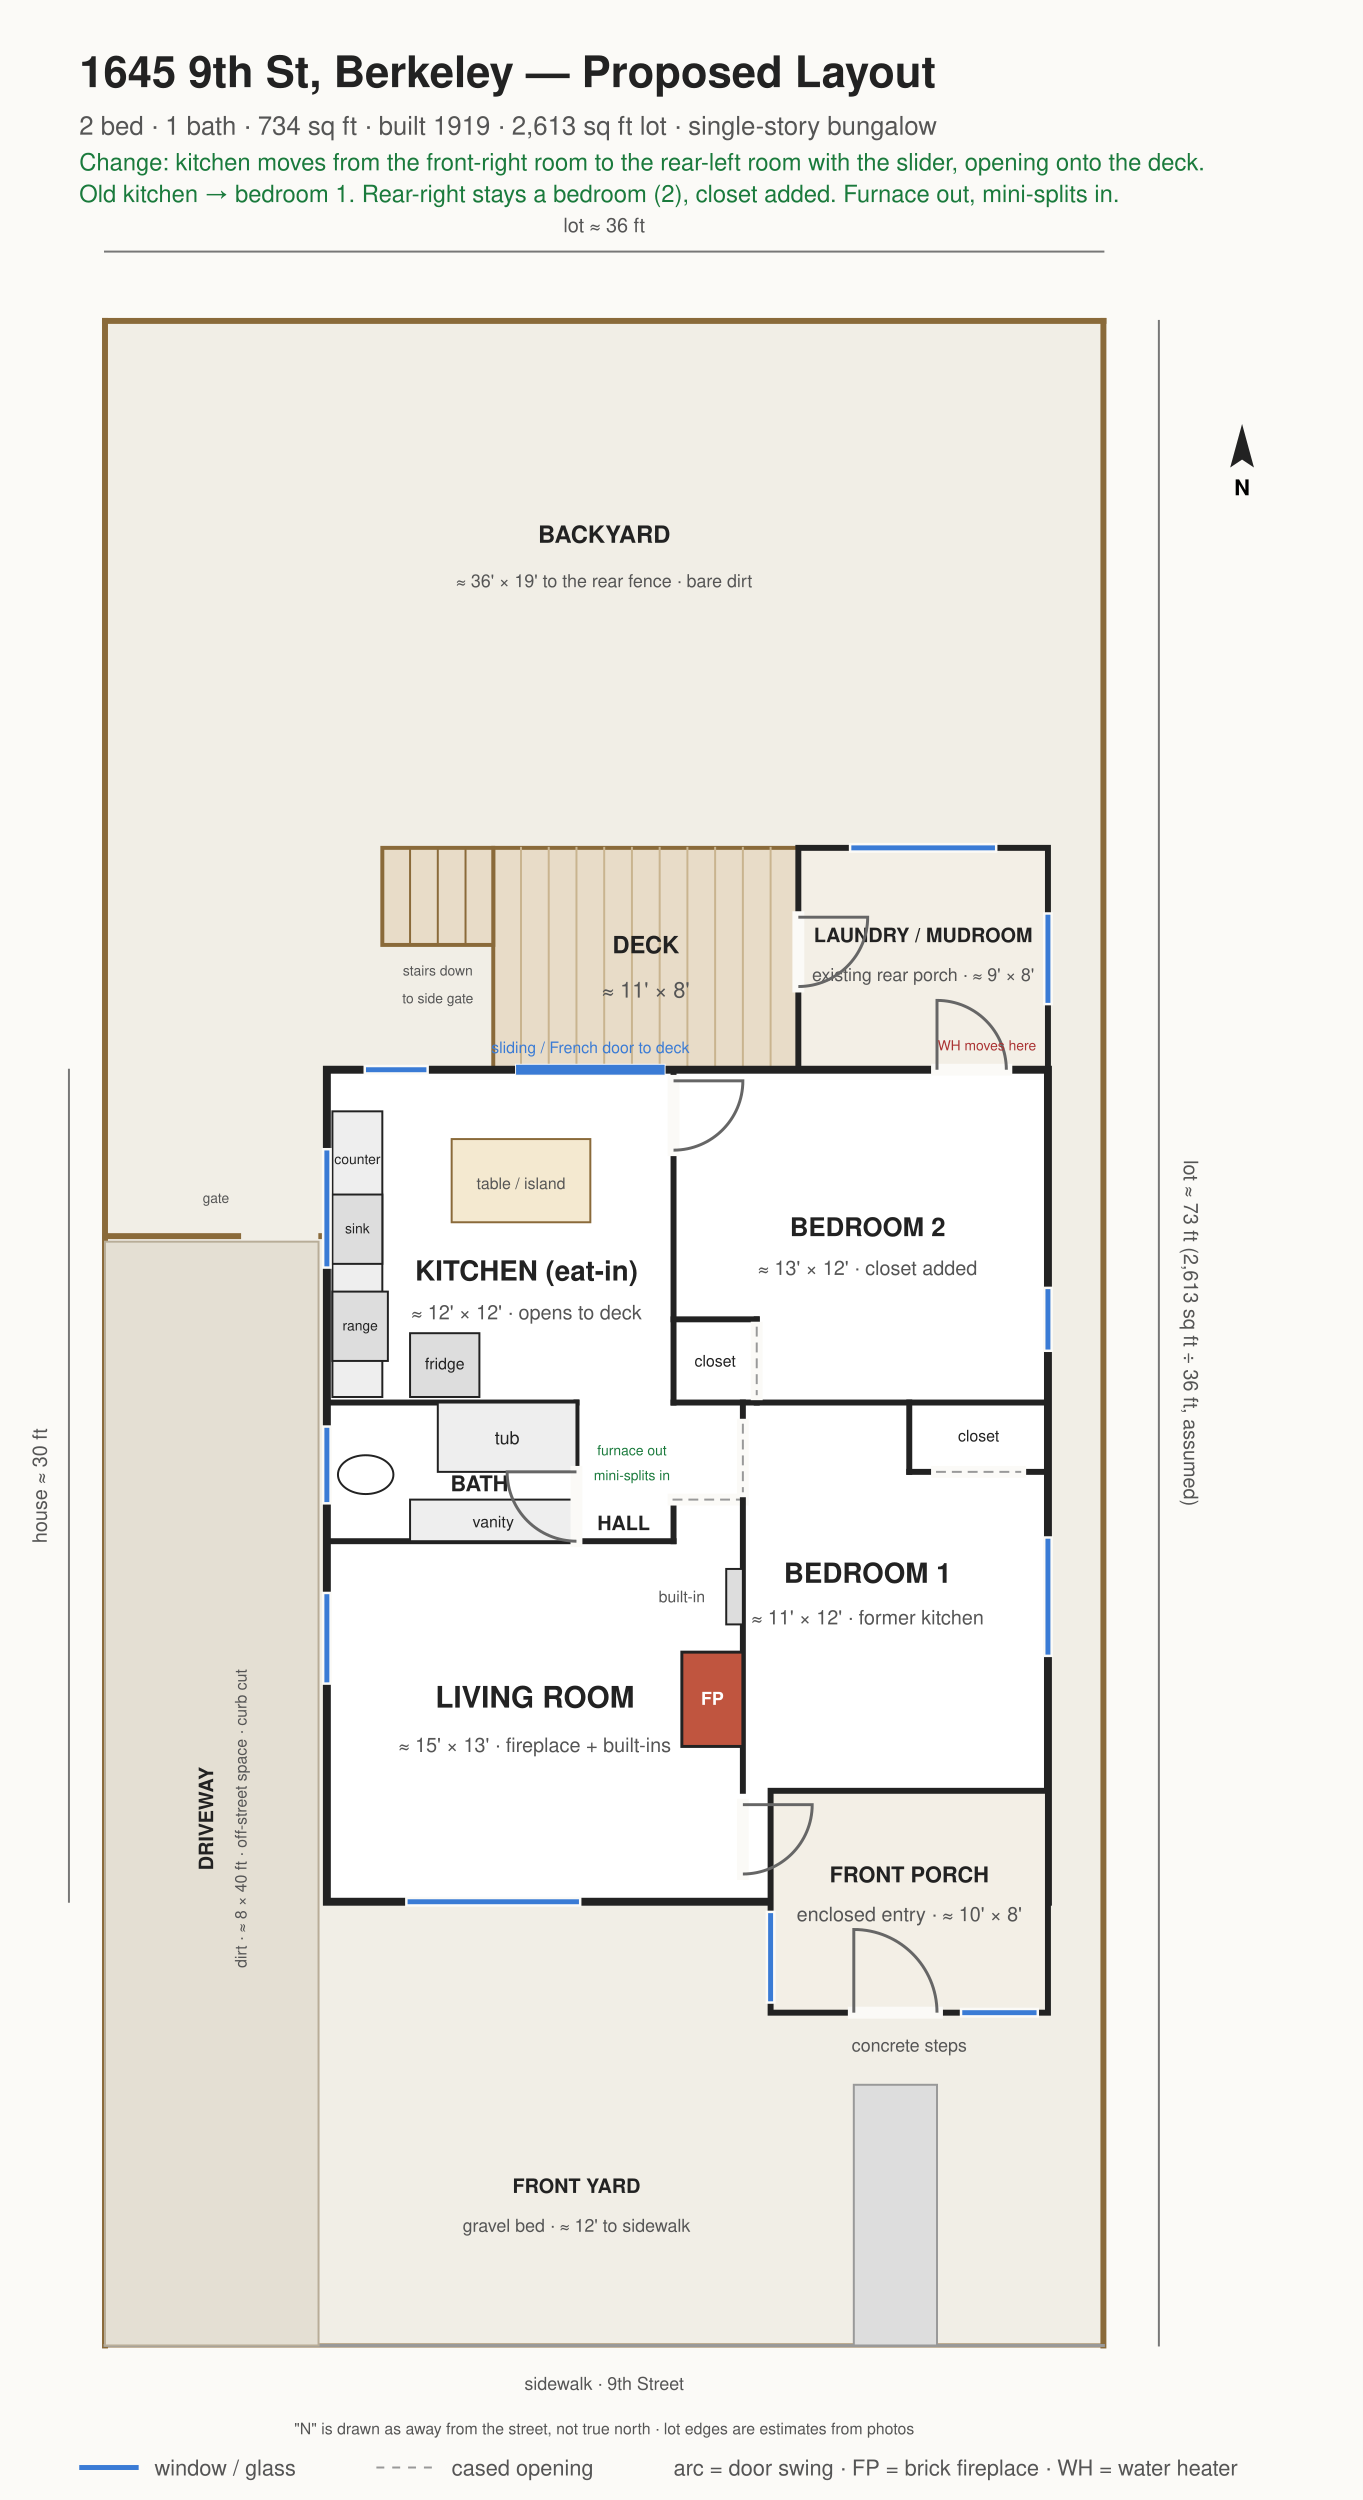
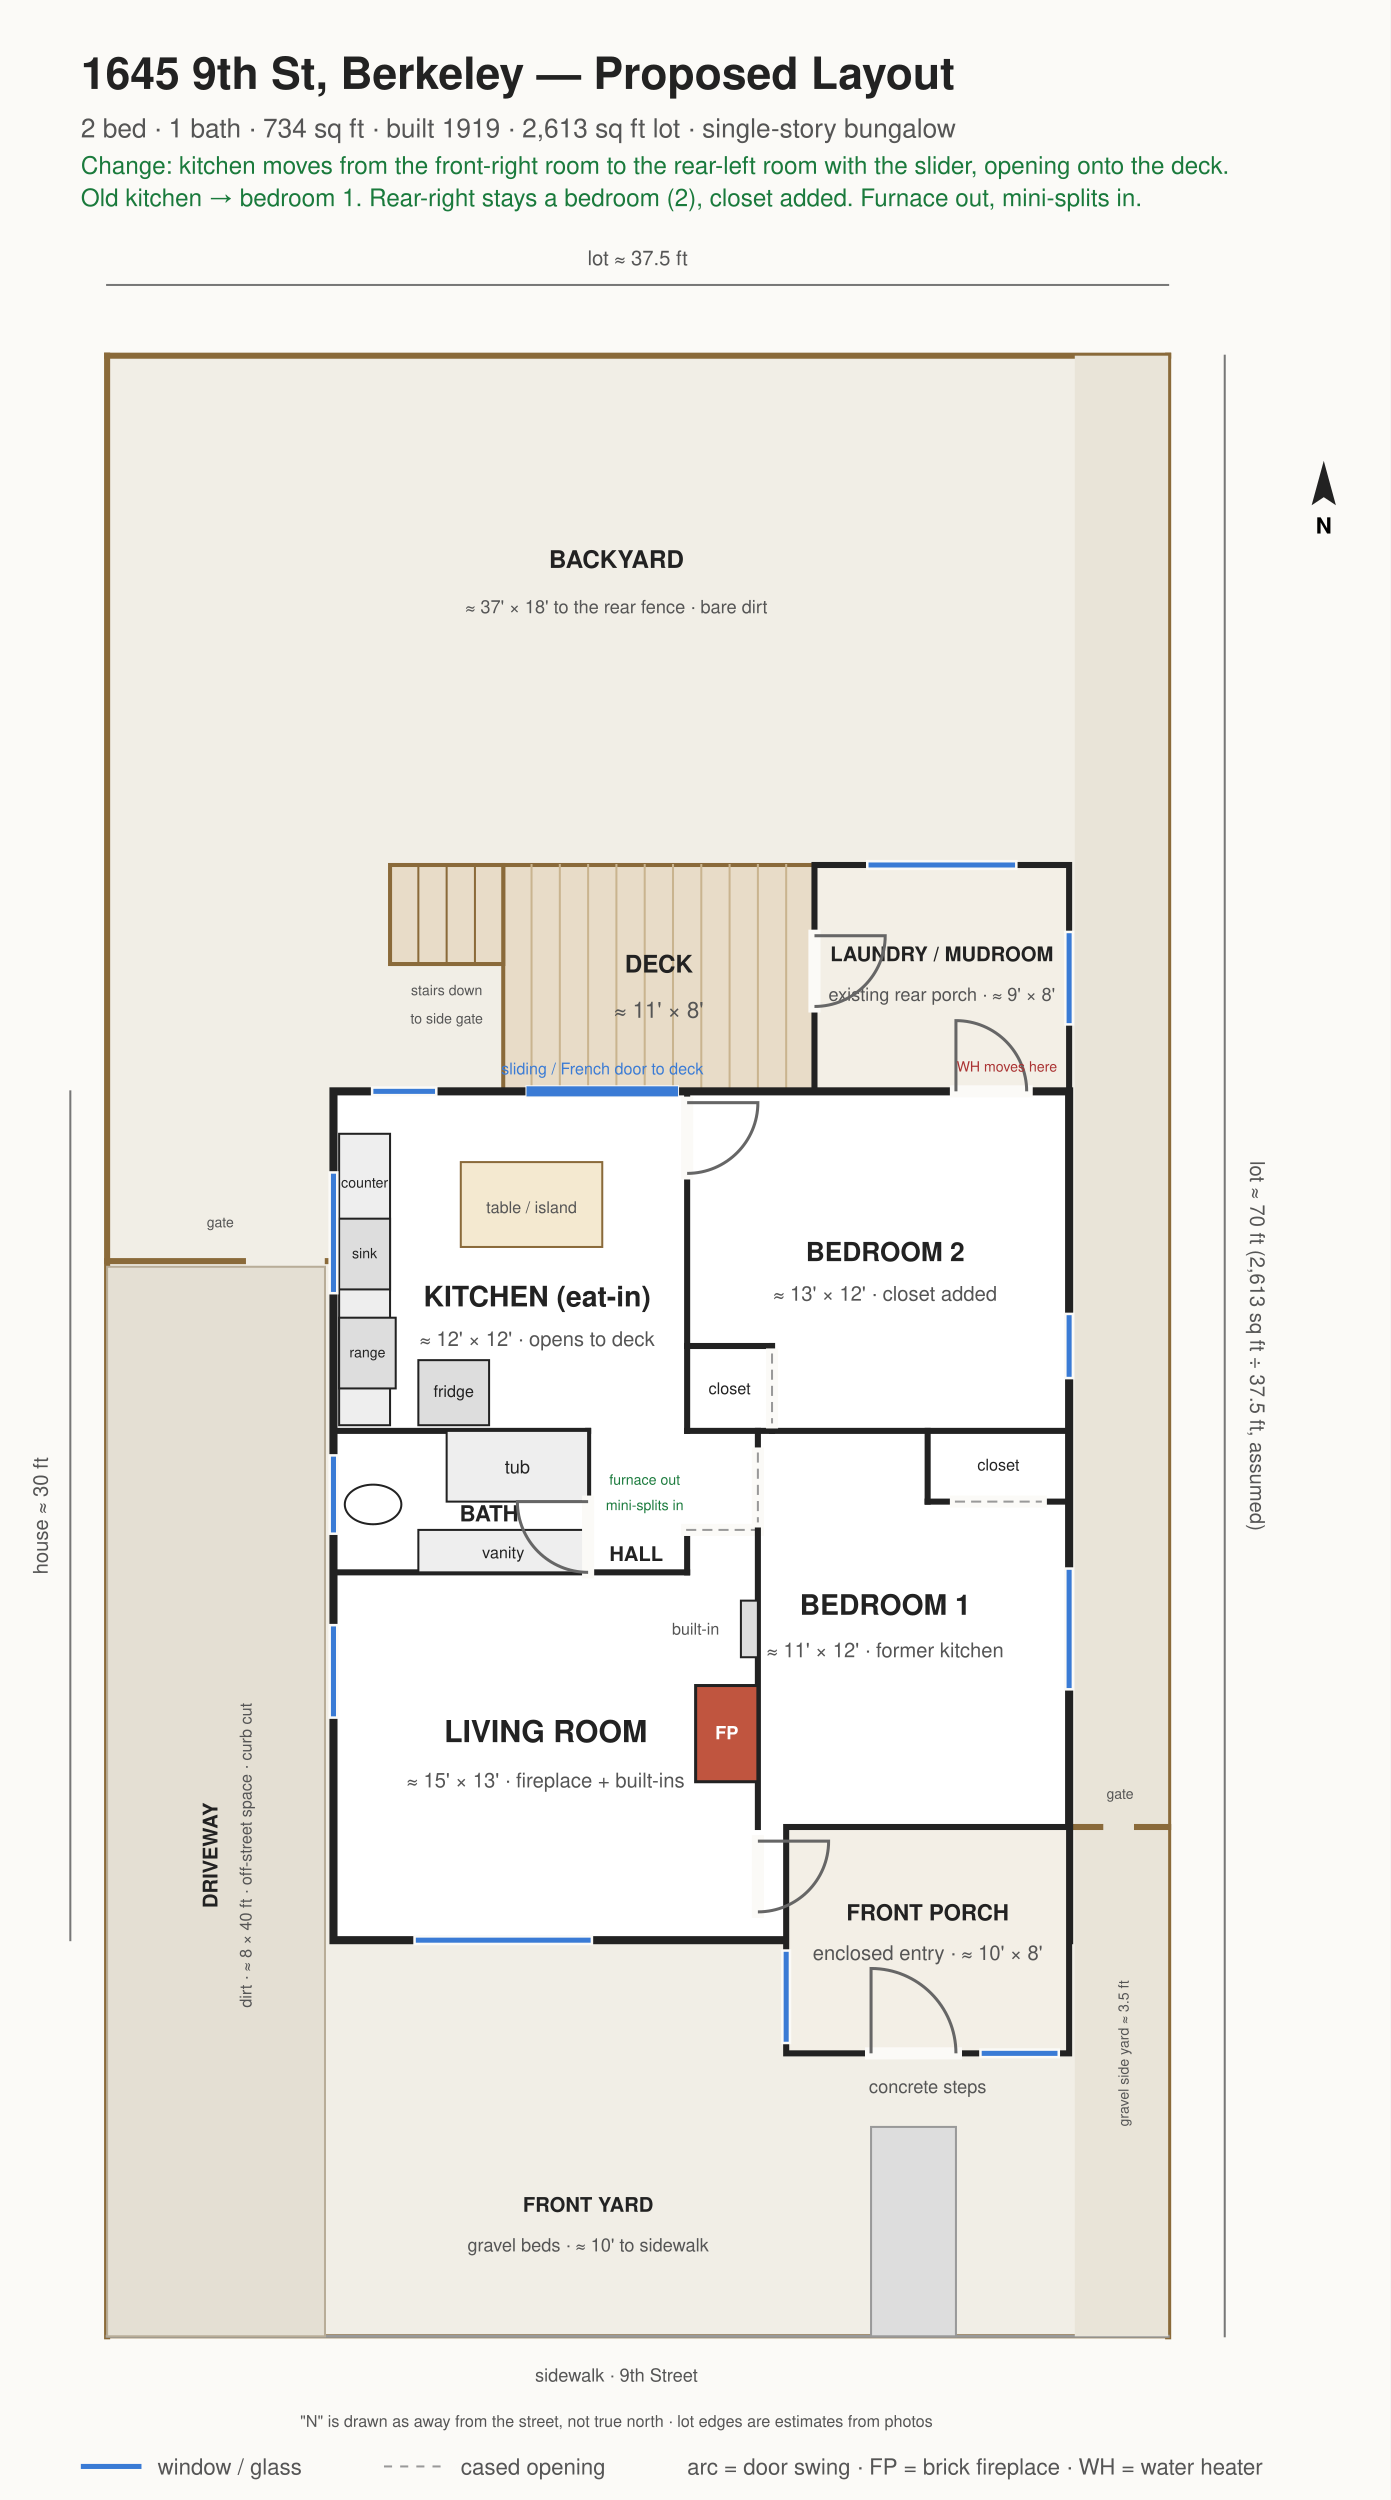
- <svg xmlns="http://www.w3.org/2000/svg" width="688" height="1262" viewBox="0 0 688 1262" font-family="Helvetica, Arial, sans-serif">
-   <rect width="688" height="1262" fill="#fbfaf7" />
+ <svg xmlns="http://www.w3.org/2000/svg" width="688" height="1237" viewBox="0 0 688 1237" font-family="Helvetica, Arial, sans-serif">
+   <rect width="688" height="1237" fill="#fbfaf7" />
  <text x="40" y="44" font-size="22" font-weight="bold" fill="#222">1645 9th St, Berkeley — Proposed Layout</text>
  <text x="40" y="68" font-size="13" fill="#555">2 bed · 1 bath · 734 sq ft · built 1919 · 2,613 sq ft lot · single-story bungalow</text>
  <text x="40" y="86" font-size="12" fill="#1a7a3c">Change: kitchen moves from the front-right room to the rear-left room with the slider, opening onto the deck.</text>
  <text x="40" y="102" font-size="12" fill="#1a7a3c">Old kitchen → bedroom 1. Rear-right stays a bedroom (2), closet added. Furnace out, mini-splits in.</text>
-   <rect x="53" y="162" width="504" height="1022" fill="#f1eee6" stroke="#8a6a3a" stroke-width="2" />
-   <line x1="53" y1="162" x2="557" y2="162" stroke="#8a6a3a" stroke-width="3" stroke-linecap="square" />
-   <line x1="53" y1="162" x2="53" y2="1184" stroke="#8a6a3a" stroke-width="3" stroke-linecap="square" />
-   <line x1="557" y1="162" x2="557" y2="1184" stroke="#8a6a3a" stroke-width="3" stroke-linecap="square" />
-   <line x1="53" y1="1184" x2="557" y2="1184" stroke="#999" stroke-width="1.5" stroke-linecap="square" />
+   <rect x="53" y="176" width="525.0" height="980" fill="#f1eee6" stroke="#8a6a3a" stroke-width="2" />
+   <line x1="53" y1="176" x2="578.0" y2="176" stroke="#8a6a3a" stroke-width="3" stroke-linecap="square" />
+   <line x1="53" y1="176" x2="53" y2="1156" stroke="#8a6a3a" stroke-width="3" stroke-linecap="square" />
+   <line x1="578.0" y1="176" x2="578.0" y2="1156" stroke="#8a6a3a" stroke-width="3" stroke-linecap="square" />
+   <line x1="53" y1="1156" x2="578.0" y2="1156" stroke="#999" stroke-width="1.5" stroke-linecap="square" />
+   <rect x="531.8" y="176" width="46.2" height="980" fill="#e9e4d8" stroke="none" stroke-width="0" />
+   <line x1="529" y1="904" x2="544.4" y2="904" stroke="#8a6a3a" stroke-width="3" stroke-linecap="square" />
+   <line x1="562.6" y1="904" x2="578.0" y2="904" stroke="#8a6a3a" stroke-width="3" stroke-linecap="square" />
+   <text x="554.2" y="890" font-size="7" text-anchor="middle" fill="#555" font-weight="normal">gate</text>
+   <text transform="translate(558.4,1016) rotate(-90)" font-size="7" text-anchor="middle" fill="#555">gravel side yard ≈ 3.5 ft</text>
  <line x1="53" y1="624" x2="120.2" y2="624" stroke="#8a6a3a" stroke-width="3" stroke-linecap="square" />
  <line x1="162.2" y1="624" x2="165" y2="624" stroke="#8a6a3a" stroke-width="3" stroke-linecap="square" />
  <text x="109" y="607.2" font-size="7" text-anchor="middle" fill="#555" font-weight="normal">gate</text>
-   <text x="305" y="274" font-size="12" text-anchor="middle" fill="#222" font-weight="bold">BACKYARD</text>
-   <text x="305" y="296.4" font-size="9" text-anchor="middle" fill="#555" font-weight="normal">≈ 36' × 19' to the rear fence · bare dirt</text>
-   <rect x="53" y="626.8" width="107.8" height="557.2" fill="#e4dfd3" stroke="#b8ad98" stroke-width="1" />
+   <text x="305" y="281.0" font-size="12" text-anchor="middle" fill="#222" font-weight="bold">BACKYARD</text>
+   <text x="305" y="303.4" font-size="9" text-anchor="middle" fill="#555" font-weight="normal">≈ 37' × 18' to the rear fence · bare dirt</text>
+   <rect x="53" y="626.8" width="107.8" height="529.2" fill="#e4dfd3" stroke="#b8ad98" stroke-width="1" />
  <text transform="translate(107.6,918) rotate(-90)" font-size="10" font-weight="bold" text-anchor="middle" fill="#222">DRIVEWAY</text>
  <text transform="translate(124.4,918) rotate(-90)" font-size="8" text-anchor="middle" fill="#555">dirt · ≈ 8 × 40 ft · off-street space · curb cut</text>
-   <text x="291" y="1107.0" font-size="10" text-anchor="middle" fill="#222" font-weight="bold">FRONT YARD</text>
-   <text x="291" y="1126.6" font-size="9" text-anchor="middle" fill="#555" font-weight="normal">gravel bed · ≈ 12' to sidewalk</text>
-   <rect x="431" y="1052.4" width="42" height="131.6" fill="#ddd" stroke="#999" stroke-width="1" />
-   <text x="305" y="1206.4" font-size="9" text-anchor="middle" fill="#555" font-weight="normal">sidewalk · 9th Street</text>
+   <text x="291" y="1094.4" font-size="10" text-anchor="middle" fill="#222" font-weight="bold">FRONT YARD</text>
+   <text x="291" y="1114" font-size="9" text-anchor="middle" fill="#555" font-weight="normal">gravel beds · ≈ 10' to sidewalk</text>
+   <rect x="431" y="1052.4" width="42" height="103.6" fill="#ddd" stroke="#999" stroke-width="1" />
+   <text x="305" y="1178.4" font-size="9" text-anchor="middle" fill="#555" font-weight="normal">sidewalk · 9th Street</text>
  <rect x="249" y="428" width="154" height="112" fill="#e8dcc8" stroke="#8a6a3a" stroke-width="2" />
  <line x1="263" y1="428" x2="263" y2="540" stroke="#c9b48f" stroke-width="1" stroke-linecap="square" />
  <line x1="277" y1="428" x2="277" y2="540" stroke="#c9b48f" stroke-width="1" stroke-linecap="square" />
  <line x1="291" y1="428" x2="291" y2="540" stroke="#c9b48f" stroke-width="1" stroke-linecap="square" />
  <line x1="305" y1="428" x2="305" y2="540" stroke="#c9b48f" stroke-width="1" stroke-linecap="square" />
  <line x1="319" y1="428" x2="319" y2="540" stroke="#c9b48f" stroke-width="1" stroke-linecap="square" />
  <line x1="333" y1="428" x2="333" y2="540" stroke="#c9b48f" stroke-width="1" stroke-linecap="square" />
  <line x1="347" y1="428" x2="347" y2="540" stroke="#c9b48f" stroke-width="1" stroke-linecap="square" />
  <line x1="361" y1="428" x2="361" y2="540" stroke="#c9b48f" stroke-width="1" stroke-linecap="square" />
  <line x1="375" y1="428" x2="375" y2="540" stroke="#c9b48f" stroke-width="1" stroke-linecap="square" />
  <line x1="389" y1="428" x2="389" y2="540" stroke="#c9b48f" stroke-width="1" stroke-linecap="square" />
  <text x="326.0" y="481.2" font-size="12" text-anchor="middle" fill="#222" font-weight="bold">DECK</text>
  <text x="326.0" y="503.6" font-size="11" text-anchor="middle" fill="#555" font-weight="normal">≈ 11' × 8'</text>
  <rect x="193" y="428" width="56" height="49.0" fill="#e8dcc8" stroke="#8a6a3a" stroke-width="2" />
  <line x1="207" y1="428" x2="207" y2="477.0" stroke="#8a6a3a" stroke-width="1" stroke-linecap="square" />
  <line x1="221" y1="428" x2="221" y2="477.0" stroke="#8a6a3a" stroke-width="1" stroke-linecap="square" />
  <line x1="235" y1="428" x2="235" y2="477.0" stroke="#8a6a3a" stroke-width="1" stroke-linecap="square" />
  <text x="221" y="492.4" font-size="7" text-anchor="middle" fill="#555" font-weight="normal">stairs down</text>
  <text x="221" y="506.4" font-size="7" text-anchor="middle" fill="#555" font-weight="normal">to side gate</text>
  <rect x="403" y="428" width="126" height="112" fill="#f3efe6" stroke="#222" stroke-width="3" />
  <text x="466.0" y="475.6" font-size="10" text-anchor="middle" fill="#222" font-weight="bold">LAUNDRY / MUDROOM</text>
  <text x="466.0" y="495.2" font-size="9" text-anchor="middle" fill="#555" font-weight="normal">existing rear porch · ≈ 9' × 8'</text>
  <line x1="431" y1="428" x2="501" y2="428" stroke="#fbfaf7" stroke-width="5" stroke-linecap="square" />
  <line x1="431" y1="428" x2="501" y2="428" stroke="#3a7bd5" stroke-width="2.5" stroke-linecap="square" />
  <line x1="403" y1="463.0" x2="403" y2="498.0" stroke="#fbfaf7" stroke-width="6" stroke-linecap="square" />
  <path d="M403,463.0 L438.0,463.0 A35.0,35.0 0 0 1 403,498.0" fill="none" stroke="#666" stroke-width="1.5" />
  <line x1="529" y1="463.0" x2="529" y2="505.0" stroke="#fbfaf7" stroke-width="5" stroke-linecap="square" />
  <line x1="529" y1="463.0" x2="529" y2="505.0" stroke="#3a7bd5" stroke-width="2.5" stroke-linecap="square" />
  <rect x="165" y="540" width="364" height="420" fill="#fff" stroke="#222" stroke-width="4" />
  <rect x="389" y="904" width="140" height="112" fill="#f3efe6" stroke="#222" stroke-width="3" />
  <text x="459" y="950.2" font-size="11" text-anchor="middle" fill="#222" font-weight="bold">FRONT PORCH</text>
  <text x="459" y="969.8" font-size="10" text-anchor="middle" fill="#555" font-weight="normal">enclosed entry · ≈ 10' × 8'</text>
  <line x1="431" y1="1016" x2="473" y2="1016" stroke="#fbfaf7" stroke-width="6" stroke-linecap="square" />
  <path d="M431,1016 L431,974 A42,42 0 0 1 473,1016" fill="none" stroke="#666" stroke-width="1.5" />
  <line x1="389" y1="967.0" x2="389" y2="1009.0" stroke="#fbfaf7" stroke-width="5" stroke-linecap="square" />
  <line x1="389" y1="967.0" x2="389" y2="1009.0" stroke="#3a7bd5" stroke-width="2.5" stroke-linecap="square" />
  <line x1="487" y1="1016" x2="522.0" y2="1016" stroke="#fbfaf7" stroke-width="5" stroke-linecap="square" />
  <line x1="487" y1="1016" x2="522.0" y2="1016" stroke="#3a7bd5" stroke-width="2.5" stroke-linecap="square" />
  <text x="459" y="1035.6" font-size="9" text-anchor="middle" fill="#555" font-weight="normal">concrete steps</text>
  <line x1="340.0" y1="540" x2="340.0" y2="708" stroke="#222" stroke-width="3" stroke-linecap="square" />
  <line x1="340.0" y1="708" x2="529" y2="708" stroke="#222" stroke-width="3" stroke-linecap="square" />
  <line x1="165" y1="708" x2="291" y2="708" stroke="#222" stroke-width="3" stroke-linecap="square" />
  <line x1="165" y1="778" x2="340.0" y2="778" stroke="#222" stroke-width="3" stroke-linecap="square" />
  <line x1="291" y1="708" x2="291" y2="778" stroke="#222" stroke-width="3" stroke-linecap="square" />
  <line x1="340.0" y1="757.0" x2="340.0" y2="778" stroke="#222" stroke-width="3" stroke-linecap="square" />
  <line x1="340.0" y1="757.0" x2="375" y2="757.0" stroke="#fbfaf7" stroke-width="6" stroke-linecap="square" />
  <line x1="340.0" y1="757.0" x2="375" y2="757.0" stroke="#999" stroke-width="1" stroke-linecap="square" stroke-dasharray="4,4" />
  <line x1="375" y1="708" x2="375" y2="904" stroke="#222" stroke-width="3" stroke-linecap="square" />
  <line x1="375" y1="719.2" x2="375" y2="752.8" stroke="#fbfaf7" stroke-width="6" stroke-linecap="square" />
  <line x1="375" y1="719.2" x2="375" y2="752.8" stroke="#999" stroke-width="1" stroke-linecap="square" stroke-dasharray="4,4" />
  <line x1="459" y1="708" x2="459" y2="743.0" stroke="#222" stroke-width="3" stroke-linecap="square" />
  <line x1="459" y1="743.0" x2="529" y2="743.0" stroke="#222" stroke-width="3" stroke-linecap="square" />
  <rect x="344.2" y="834" width="30.8" height="47.6" fill="#c0553f" stroke="#222" stroke-width="1.5" />
  <text x="359.6" y="860.6" font-size="9" text-anchor="middle" fill="#fff" font-weight="bold">FP</text>
  <rect x="366.6" y="792" width="8.4" height="28" fill="#ddd" stroke="#222" stroke-width="1" />
  <text x="344.2" y="808.8" font-size="8" text-anchor="middle" fill="#555" font-weight="normal">built-in</text>
  <rect x="221" y="708" width="70" height="35.0" fill="#eee" stroke="#222" stroke-width="1" />
  <text x="256.0" y="729.0" font-size="9" text-anchor="middle" fill="#222" font-weight="normal">tub</text>
  <rect x="207" y="757.0" width="84" height="21.0" fill="#eee" stroke="#222" stroke-width="1" />
  <text x="249" y="771.0" font-size="8" text-anchor="middle" fill="#222" font-weight="normal">vanity</text>
  <ellipse cx="184.6" cy="744.4" rx="14" ry="9.8" fill="#fff" stroke="#222" stroke-width="1" />
  <text x="319" y="734.6" font-size="7" text-anchor="middle" fill="#1a7a3c" font-weight="normal">furnace out</text>
  <text x="319" y="747.2" font-size="7" text-anchor="middle" fill="#1a7a3c" font-weight="normal">mini-splits in</text>
  <text x="242.0" y="752.8" font-size="11" text-anchor="middle" fill="#222" font-weight="bold">BATH</text>
  <text x="314.8" y="772.4" font-size="10" text-anchor="middle" fill="#222" font-weight="bold">HALL</text>
  <line x1="263" y1="540" x2="333" y2="540" stroke="#fbfaf7" stroke-width="6" stroke-linecap="square" />
  <line x1="263" y1="540" x2="333" y2="540" stroke="#3a7bd5" stroke-width="5" stroke-linecap="square" />
  <text x="298.0" y="531.6" font-size="8" text-anchor="middle" fill="#3a7bd5" font-weight="normal">sliding / French door to deck</text>
  <line x1="186.0" y1="540" x2="214.0" y2="540" stroke="#fbfaf7" stroke-width="5" stroke-linecap="square" />
  <line x1="186.0" y1="540" x2="214.0" y2="540" stroke="#3a7bd5" stroke-width="2.5" stroke-linecap="square" />
  <rect x="167.8" y="561.0" width="25.2" height="144.2" fill="#eee" stroke="#222" stroke-width="1" />
  <text x="180.4" y="587.6" font-size="7" text-anchor="middle" fill="#222" font-weight="normal">counter</text>
  <rect x="167.8" y="603.0" width="25.2" height="35.0" fill="#ddd" stroke="#222" stroke-width="1" />
  <text x="180.4" y="622.6" font-size="7" text-anchor="middle" fill="#222" font-weight="normal">sink</text>
  <rect x="167.8" y="652" width="28.0" height="35.0" fill="#ddd" stroke="#222" stroke-width="1" />
  <text x="181.8" y="671.6" font-size="7" text-anchor="middle" fill="#222" font-weight="normal">range</text>
  <rect x="207" y="673.0" width="35.0" height="32.2" fill="#ddd" stroke="#222" stroke-width="1" />
  <text x="224.5" y="691.2" font-size="8" text-anchor="middle" fill="#222" font-weight="normal">fridge</text>
  <rect x="228.0" y="575.0" width="70.0" height="42.0" fill="#f4e9d0" stroke="#8a6a3a" stroke-width="1" />
  <text x="263" y="600.2" font-size="8" text-anchor="middle" fill="#555" font-weight="normal">table / island</text>
  <text x="265.8" y="646.4" font-size="14" text-anchor="middle" fill="#222" font-weight="bold">KITCHEN (eat-in)</text>
  <text x="265.8" y="666" font-size="10" text-anchor="middle" fill="#555" font-weight="normal">≈ 12' × 12' · opens to deck</text>
  <line x1="340.0" y1="545.6" x2="340.0" y2="580.6" stroke="#fbfaf7" stroke-width="6" stroke-linecap="square" />
  <path d="M340.0,545.6 L375.0,545.6 A35.0,35.0 0 0 1 340.0,580.6" fill="none" stroke="#666" stroke-width="1.5" />
  <line x1="340.0" y1="666" x2="382.0" y2="666" stroke="#222" stroke-width="3" stroke-linecap="square" />
  <line x1="382.0" y1="666" x2="382.0" y2="708" stroke="#222" stroke-width="3" stroke-linecap="square" />
  <line x1="382.0" y1="670.2" x2="382.0" y2="703.8" stroke="#fbfaf7" stroke-width="6" stroke-linecap="square" />
  <line x1="382.0" y1="670.2" x2="382.0" y2="703.8" stroke="#999" stroke-width="1" stroke-linecap="square" stroke-dasharray="4,4" />
  <text x="361" y="689.8" font-size="8" text-anchor="middle" fill="#222" font-weight="normal">closet</text>
  <line x1="473" y1="540" x2="508.0" y2="540" stroke="#fbfaf7" stroke-width="6" stroke-linecap="square" />
  <path d="M473,540 L473,505.0 A35.0,35.0 0 0 1 508.0,540" fill="none" stroke="#666" stroke-width="1.5" />
  <text x="438.0" y="624" font-size="13" text-anchor="middle" fill="#222" font-weight="bold">BEDROOM 2</text>
  <text x="438.0" y="643.6" font-size="10" text-anchor="middle" fill="#555" font-weight="normal">≈ 13' × 12' · closet added</text>
  <text x="498.2" y="530.2" font-size="7" text-anchor="middle" fill="#a33" font-weight="normal">WH moves here</text>
  <line x1="291" y1="743.0" x2="291" y2="778.0" stroke="#fbfaf7" stroke-width="6" stroke-linecap="square" />
  <path d="M291,743.0 L256.0,743.0 A35.0,35.0 0 0 0 291,778.0" fill="none" stroke="#666" stroke-width="1.5" />
  <line x1="473" y1="743.0" x2="515" y2="743.0" stroke="#fbfaf7" stroke-width="6" stroke-linecap="square" />
  <line x1="473" y1="743.0" x2="515" y2="743.0" stroke="#999" stroke-width="1" stroke-linecap="square" stroke-dasharray="4,4" />
  <line x1="375" y1="911.0" x2="375" y2="946.0" stroke="#fbfaf7" stroke-width="6" stroke-linecap="square" />
  <path d="M375,911.0 L410.0,911.0 A35.0,35.0 0 0 1 375,946.0" fill="none" stroke="#666" stroke-width="1.5" />
  <line x1="165" y1="582" x2="165" y2="638" stroke="#fbfaf7" stroke-width="5" stroke-linecap="square" />
  <line x1="165" y1="582" x2="165" y2="638" stroke="#3a7bd5" stroke-width="2.5" stroke-linecap="square" />
  <line x1="165" y1="722" x2="165" y2="757.0" stroke="#fbfaf7" stroke-width="5" stroke-linecap="square" />
  <line x1="165" y1="722" x2="165" y2="757.0" stroke="#3a7bd5" stroke-width="2.5" stroke-linecap="square" />
  <line x1="165" y1="806" x2="165" y2="848" stroke="#fbfaf7" stroke-width="5" stroke-linecap="square" />
  <line x1="165" y1="806" x2="165" y2="848" stroke="#3a7bd5" stroke-width="2.5" stroke-linecap="square" />
  <line x1="207" y1="960" x2="291" y2="960" stroke="#fbfaf7" stroke-width="5" stroke-linecap="square" />
  <line x1="207" y1="960" x2="291" y2="960" stroke="#3a7bd5" stroke-width="2.5" stroke-linecap="square" />
  <line x1="529" y1="778" x2="529" y2="834" stroke="#fbfaf7" stroke-width="5" stroke-linecap="square" />
  <line x1="529" y1="778" x2="529" y2="834" stroke="#3a7bd5" stroke-width="2.5" stroke-linecap="square" />
  <line x1="529" y1="652" x2="529" y2="680" stroke="#fbfaf7" stroke-width="5" stroke-linecap="square" />
  <line x1="529" y1="652" x2="529" y2="680" stroke="#3a7bd5" stroke-width="2.5" stroke-linecap="square" />
  <text x="438.0" y="799.0" font-size="14" text-anchor="middle" fill="#222" font-weight="bold">BEDROOM 1</text>
  <text x="438.0" y="820" font-size="10" text-anchor="middle" fill="#555" font-weight="normal">≈ 11' × 12' · former kitchen</text>
  <text x="494.0" y="727.6" font-size="8" text-anchor="middle" fill="#222" font-weight="normal">closet</text>
  <text x="270.0" y="862" font-size="15" text-anchor="middle" fill="#222" font-weight="bold">LIVING ROOM</text>
  <text x="270.0" y="884.4" font-size="10" text-anchor="middle" fill="#555" font-weight="normal">≈ 15' × 13' · fireplace + built-ins</text>
  <line x1="34.8" y1="540" x2="34.8" y2="960" stroke="#777" stroke-width="1" stroke-linecap="square" />
  <text transform="translate(23.6,750) rotate(-90)" font-size="10" text-anchor="middle" fill="#555">house ≈ 30 ft</text>
-   <line x1="585" y1="162" x2="585" y2="1184" stroke="#777" stroke-width="1" stroke-linecap="square" />
-   <text transform="translate(597.6,673.0) rotate(90)" font-size="10" text-anchor="middle" fill="#555">lot ≈ 73 ft (2,613 sq ft ÷ 36 ft, assumed)</text>
-   <line x1="53" y1="127.0" x2="557" y2="127.0" stroke="#777" stroke-width="1" stroke-linecap="square" />
-   <text x="305" y="117.2" font-size="10" text-anchor="middle" fill="#555" font-weight="normal">lot ≈ 36 ft</text>
-   <g transform="translate(627,232)">
+   <line x1="606.0" y1="176" x2="606.0" y2="1156" stroke="#777" stroke-width="1" stroke-linecap="square" />
+   <text transform="translate(618.6,666) rotate(90)" font-size="10" text-anchor="middle" fill="#555">lot ≈ 70 ft (2,613 sq ft ÷ 37.5 ft, assumed)</text>
+   <line x1="53" y1="141.0" x2="578.0" y2="141.0" stroke="#777" stroke-width="1" stroke-linecap="square" />
+   <text x="315.5" y="131.2" font-size="10" text-anchor="middle" fill="#555" font-weight="normal">lot ≈ 37.5 ft</text>
+   <g transform="translate(655,246)">
    <polygon points="0,-18 6,4 0,0 -6,4" fill="#222" />
    <text x="0" y="18" font-size="11" text-anchor="middle" font-weight="bold">N</text>
  </g>
-   <text x="305" y="1228.8" font-size="8" text-anchor="middle" fill="#555" font-weight="normal">"N" is drawn as away from the street, not true north · lot edges are estimates from photos</text>
-   <line x1="40" y1="1245.6" x2="70" y2="1245.6" stroke="#3a7bd5" stroke-width="2.5" />
-   <text x="78" y="1249.6" font-size="11" fill="#555">window / glass</text>
-   <line x1="190" y1="1245.6" x2="220" y2="1245.6" stroke="#999" stroke-width="1" stroke-dasharray="4,4" />
-   <text x="228" y="1249.6" font-size="11" fill="#555">cased opening</text>
-   <text x="340" y="1249.6" font-size="11" fill="#555">arc = door swing · FP = brick fireplace · WH = water heater</text>
+   <text x="305" y="1200.8" font-size="8" text-anchor="middle" fill="#555" font-weight="normal">"N" is drawn as away from the street, not true north · lot edges are estimates from photos</text>
+   <line x1="40" y1="1220.4" x2="70" y2="1220.4" stroke="#3a7bd5" stroke-width="2.5" />
+   <text x="78" y="1224.4" font-size="11" fill="#555">window / glass</text>
+   <line x1="190" y1="1220.4" x2="220" y2="1220.4" stroke="#999" stroke-width="1" stroke-dasharray="4,4" />
+   <text x="228" y="1224.4" font-size="11" fill="#555">cased opening</text>
+   <text x="340" y="1224.4" font-size="11" fill="#555">arc = door swing · FP = brick fireplace · WH = water heater</text>
</svg>
